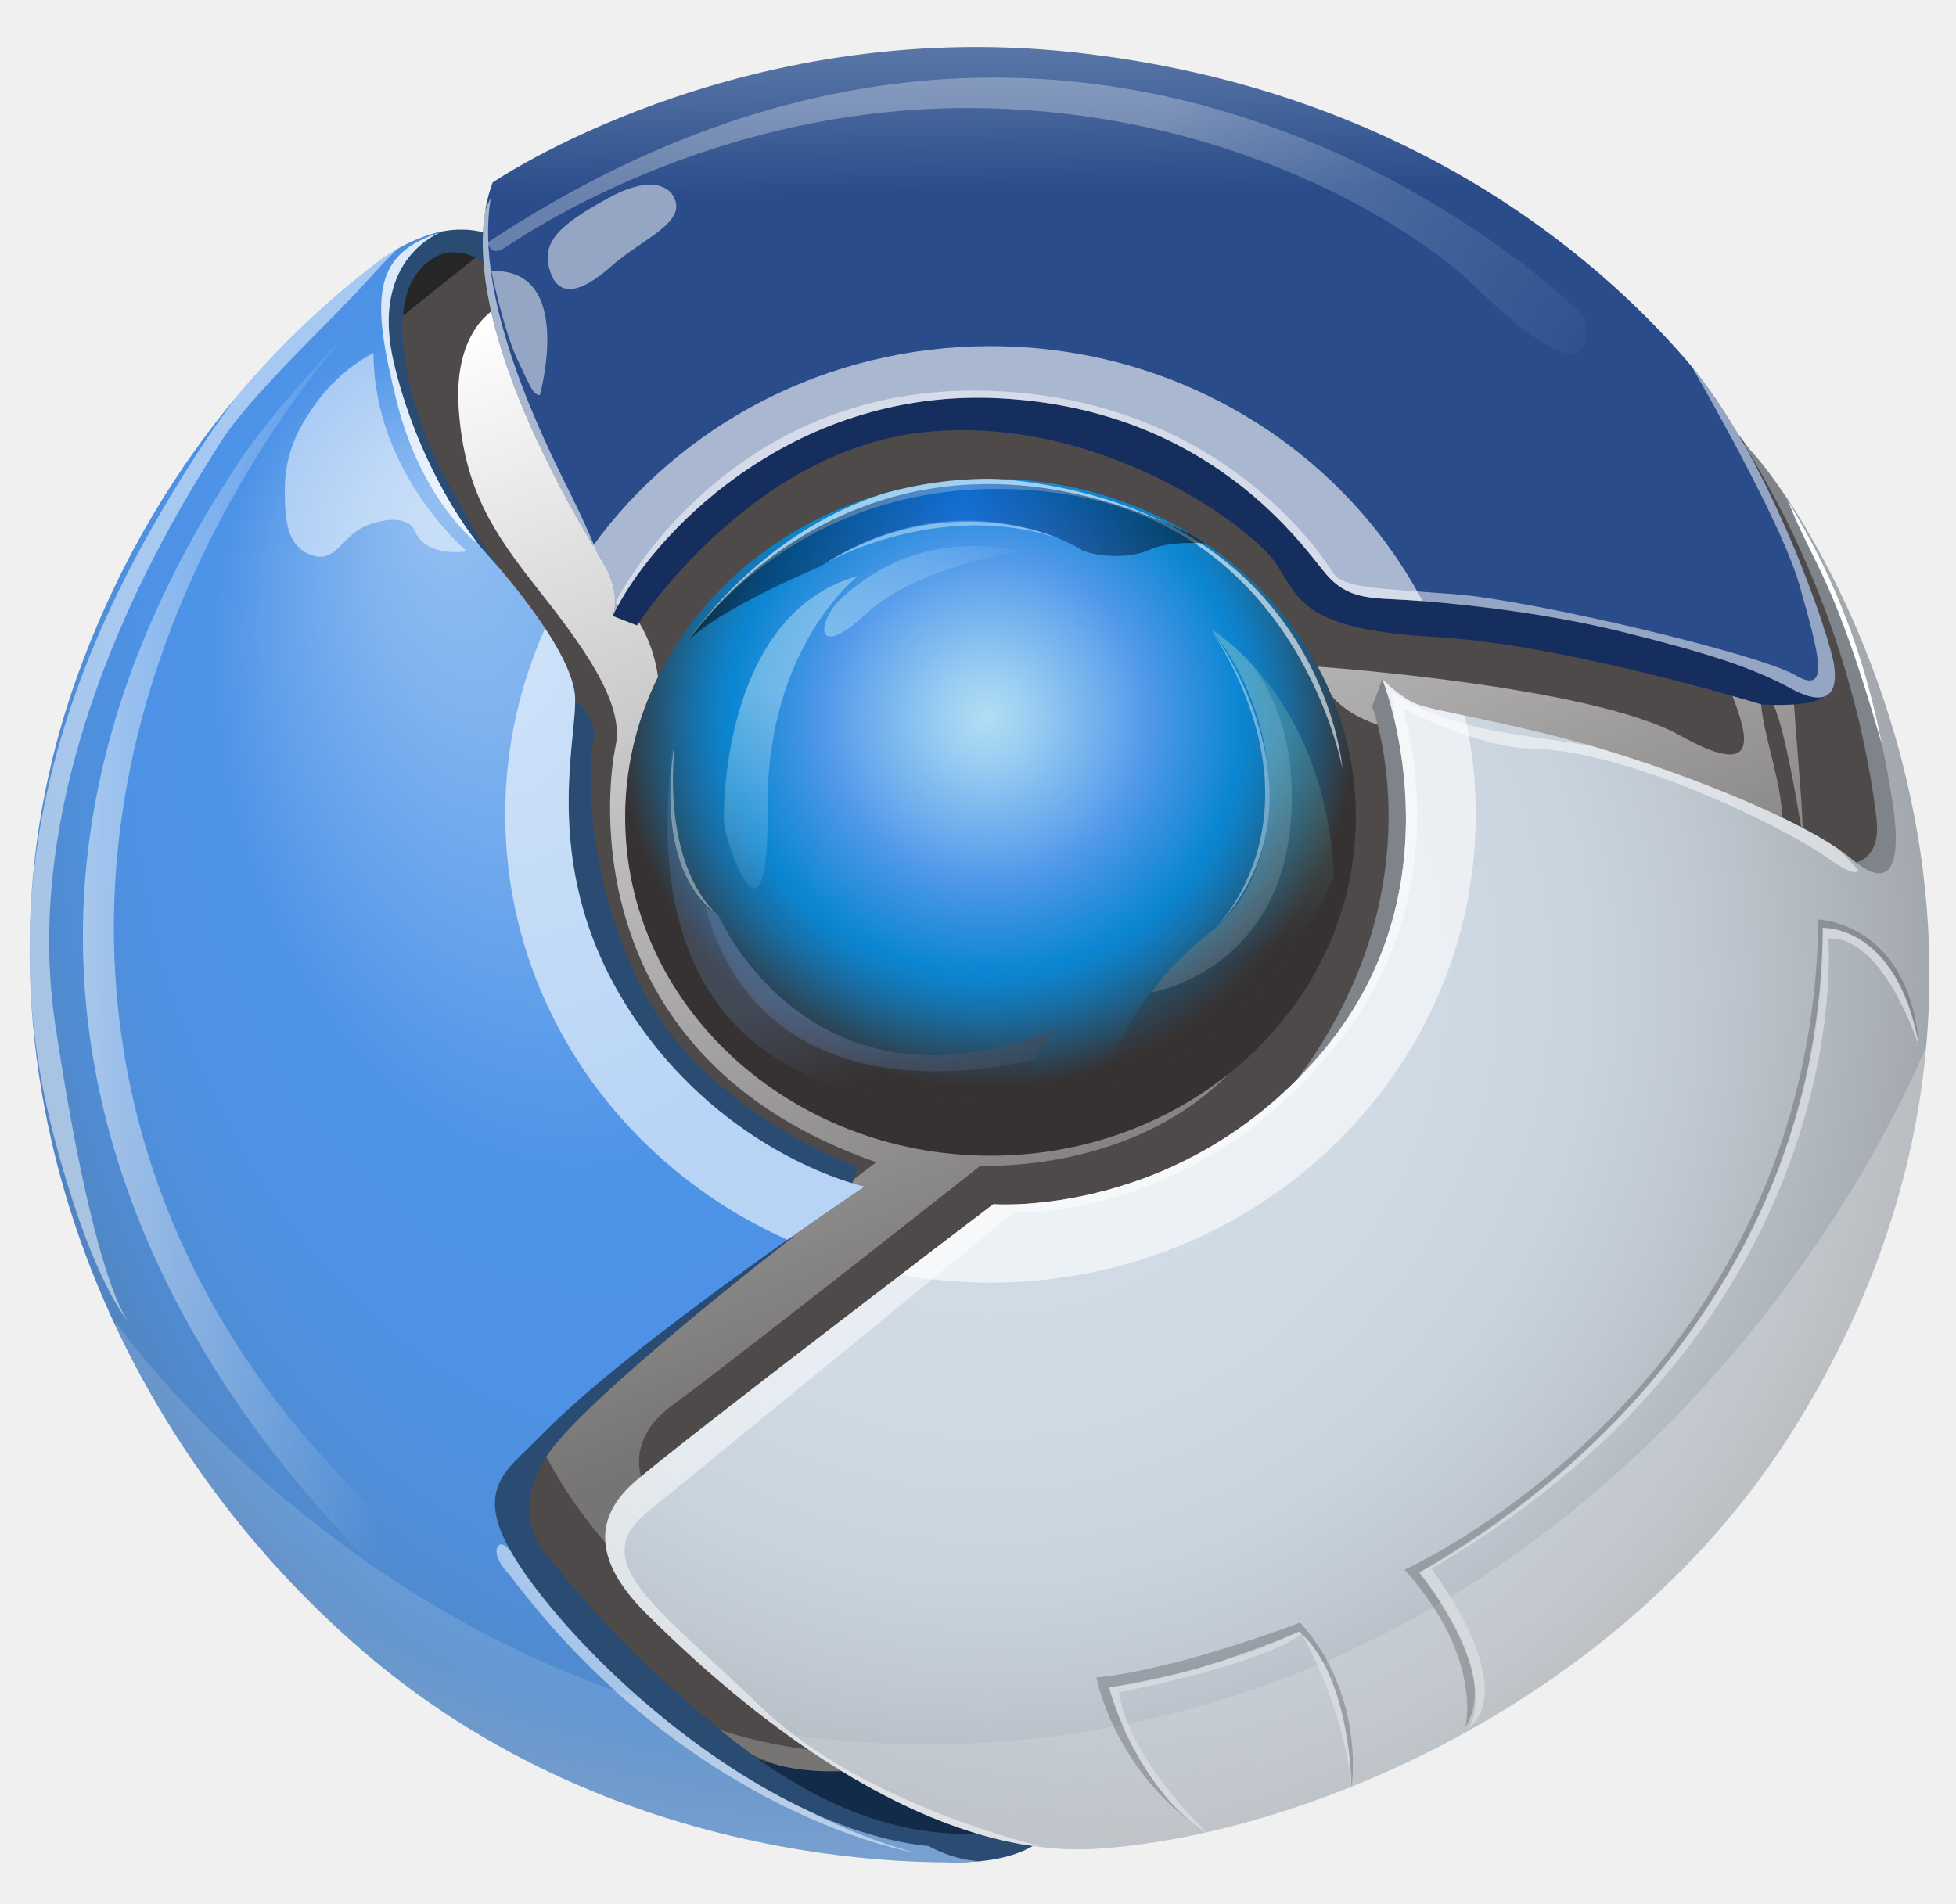
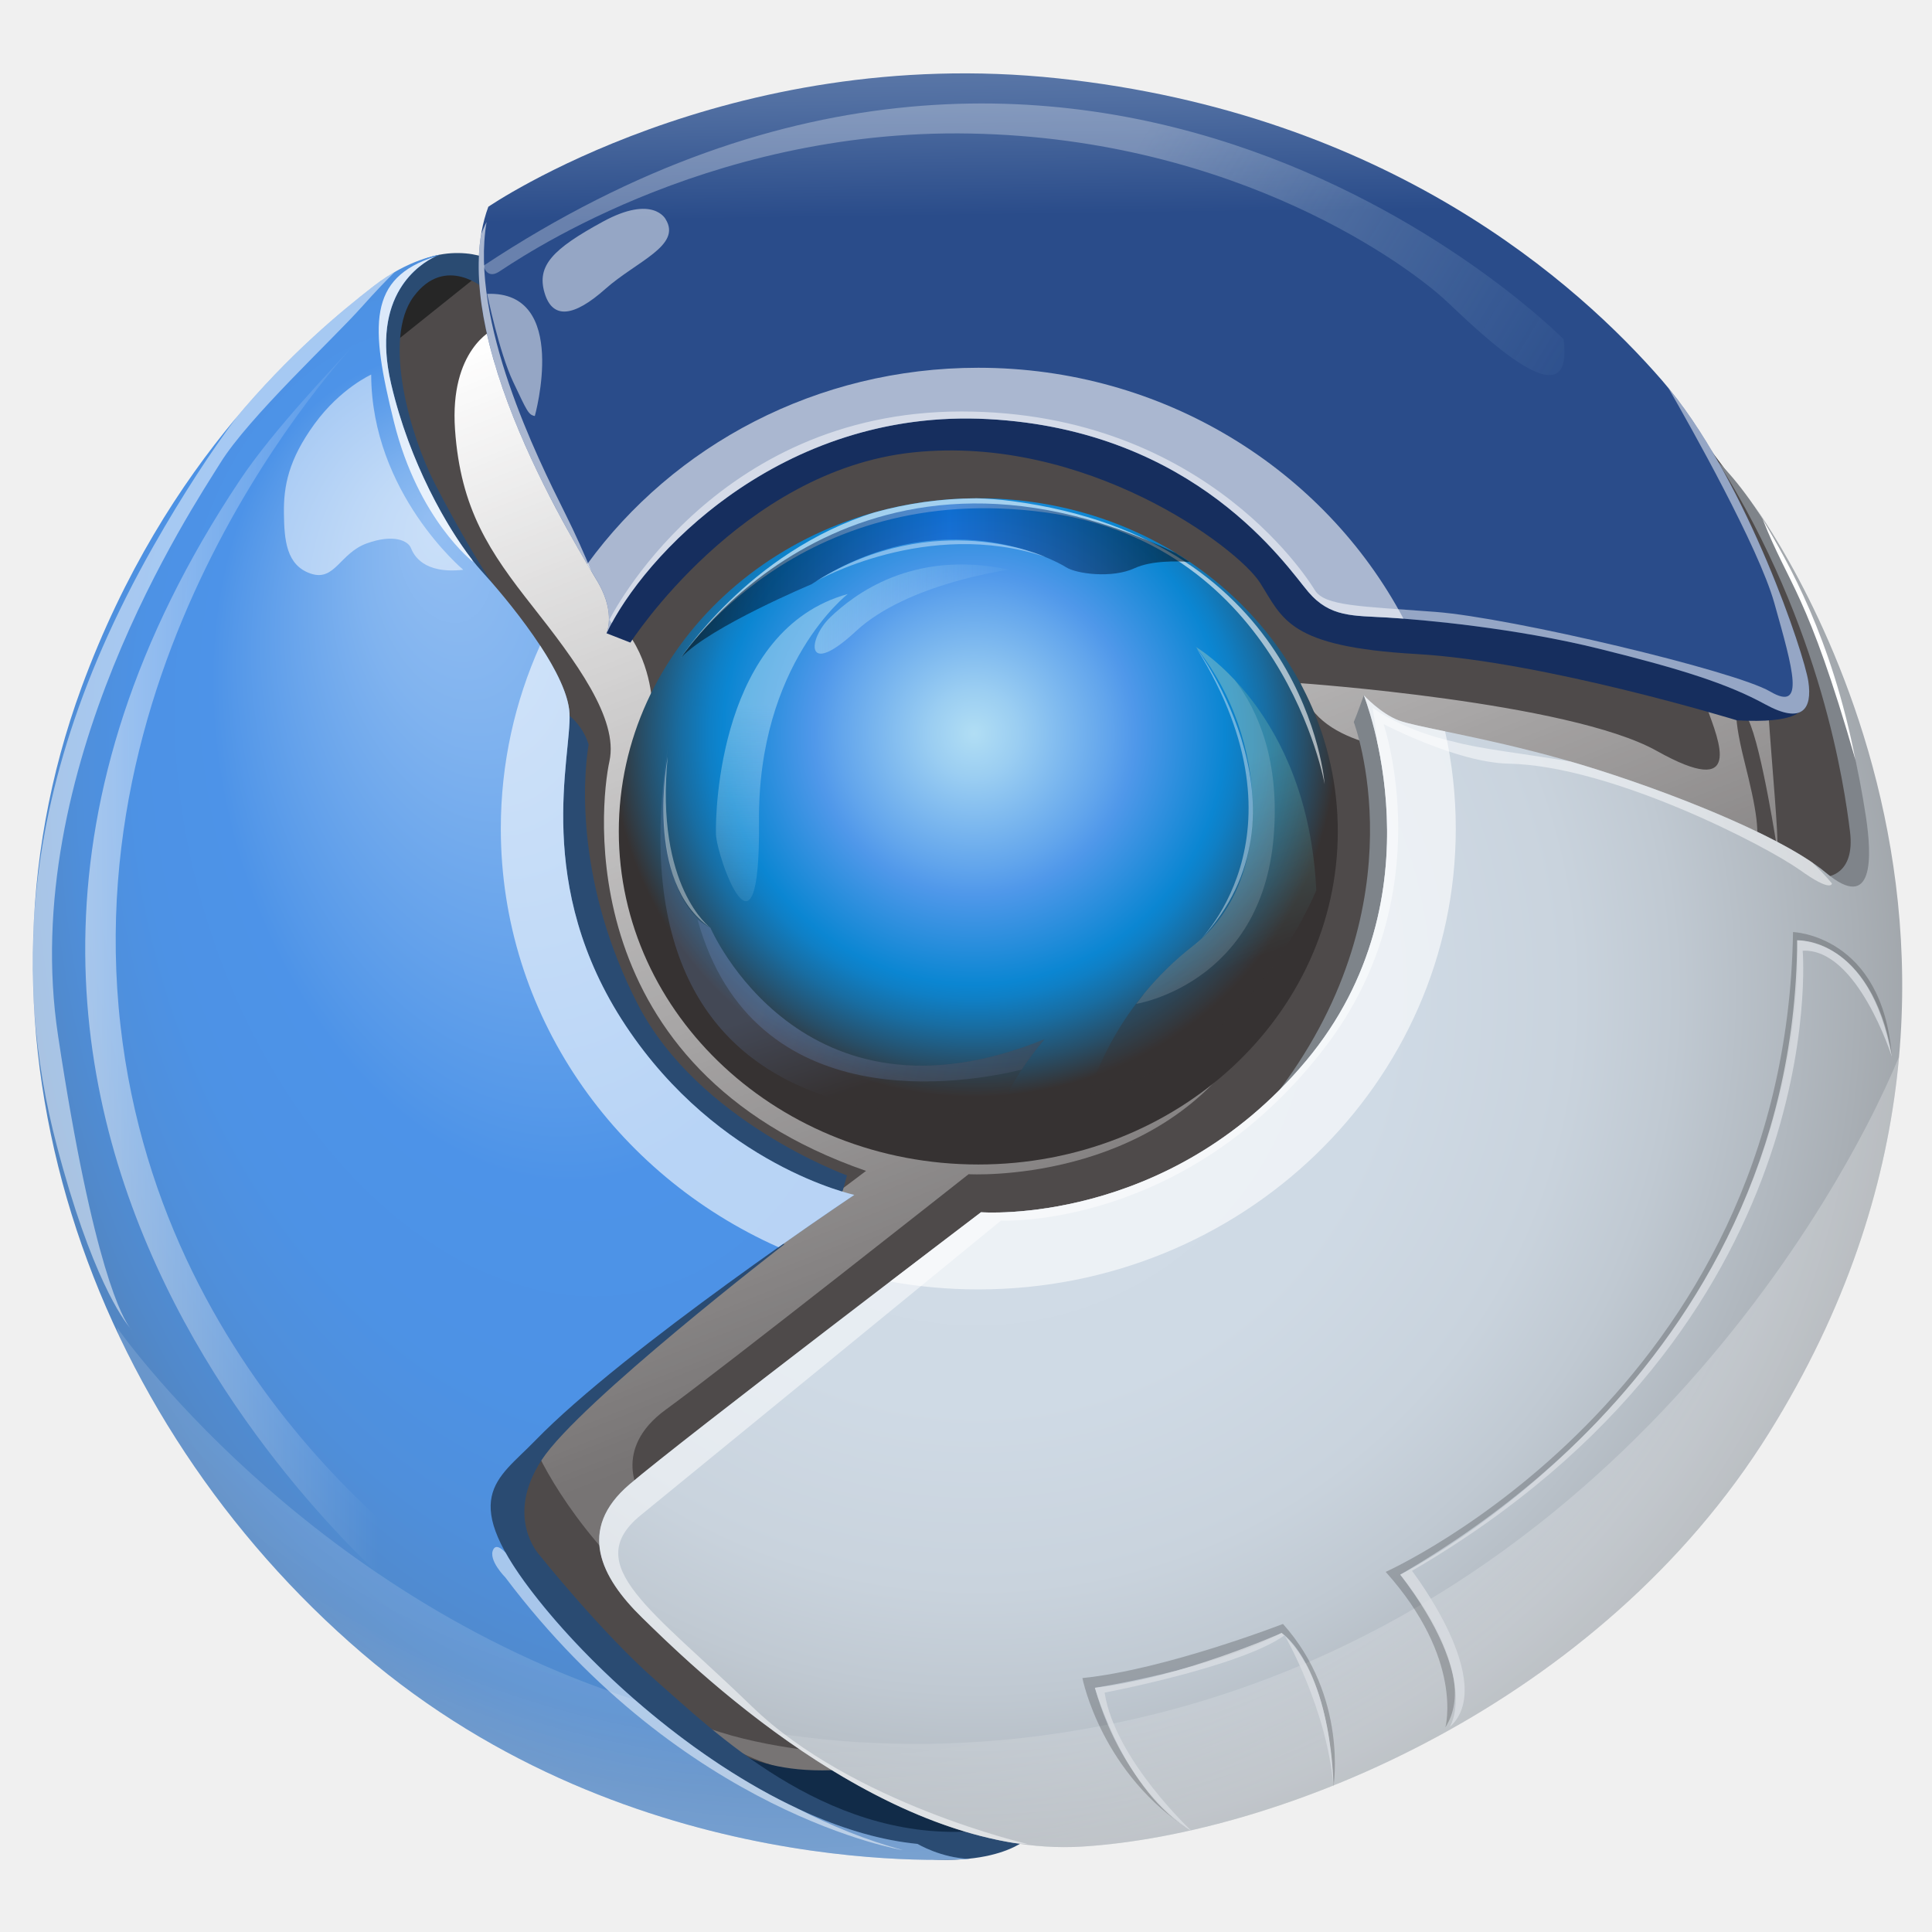
- <svg xmlns="http://www.w3.org/2000/svg" xmlns:xlink="http://www.w3.org/1999/xlink" viewBox="-4 -1 263 256">
+ <svg xmlns="http://www.w3.org/2000/svg" xmlns:xlink="http://www.w3.org/1999/xlink" viewBox="-4.5 -4.7 264 264">
  <defs>
-     <linearGradient x1="246.287" y1="309.293" x2="344.287" y2="61.96" xlink:href="#a" gradientUnits="userSpaceOnUse" gradientTransform="matrix(1 0 0 -1 -95.525 413.639)" />
-     <linearGradient x1="425.283" y1="380.217" x2="523.283" y2="132.883" xlink:href="#b" gradientUnits="userSpaceOnUse" gradientTransform="matrix(1 0 0 -1 -95.525 413.639)" />
-     <radialGradient cx="354.779" cy="148.45" r="224.877" xlink:href="#c" gradientUnits="userSpaceOnUse" gradientTransform="matrix(1 0 0 -1 -95.525 413.639)" />
-     <linearGradient x1="393.387" y1="379.518" x2="393.998" y2="335.523" xlink:href="#d" gradientUnits="userSpaceOnUse" gradientTransform="matrix(1 0 0 -1 -95.525 413.639)" />
-     <radialGradient cx="363.576" cy="283.968" r="226.974" fx="223.237" fy="279.066" xlink:href="#e" gradientUnits="userSpaceOnUse" gradientTransform="matrix(.269 .963 .647 -.181 -112.056 -13.519)" />
-     <radialGradient cx="354.112" cy="210.617" r="87.218" xlink:href="#f" gradientUnits="userSpaceOnUse" gradientTransform="matrix(1 0 0 -1 -95.525 413.639)" />
-     <linearGradient x1="283.84" y1="247.407" x2="405.834" y2="247.407" xlink:href="#g" gradientUnits="userSpaceOnUse" gradientTransform="matrix(1 0 0 -1 -95.525 413.639)" />
-     <linearGradient x1="315.816" y1="240.502" x2="362.487" y2="240.502" xlink:href="#h" gradientUnits="userSpaceOnUse" gradientTransform="matrix(1 0 0 -1 -95.525 413.639)" />
-     <linearGradient x1="212.457" y1="195.828" x2="210.957" y2="252.828" xlink:href="#i" gradientUnits="userSpaceOnUse" />
-     <linearGradient x1="325.928" y1="150.774" x2="333.595" y2="127.44" xlink:href="#j" gradientUnits="userSpaceOnUse" gradientTransform="matrix(1 0 0 -1 -95.525 413.639)" />
-     <linearGradient x1="299.559" y1="149.418" x2="415.892" y2="114.418" xlink:href="#k" gradientUnits="userSpaceOnUse" gradientTransform="matrix(1 0 0 -1 -95.525 413.639)" />
-     <linearGradient x1="394.055" y1="195.11" x2="410.055" y2="152.11" xlink:href="#l" gradientUnits="userSpaceOnUse" gradientTransform="matrix(1 0 0 -1 -95.525 413.639)" />
-     <linearGradient x1="140.64" y1="153.574" x2="231.779" y2="153.574" xlink:href="#m" gradientUnits="userSpaceOnUse" gradientTransform="matrix(1 0 0 -1 -95.525 413.639)" />
-     <linearGradient x1="273.692" y1="99.52" x2="378.692" y2="163.52" xlink:href="#n" gradientUnits="userSpaceOnUse" />
-     <radialGradient cx="314.445" cy="191.782" r="257.587" xlink:href="#o" gradientUnits="userSpaceOnUse" gradientTransform="matrix(1 0 0 -1 -95.525 413.639)" />
-     <radialGradient cx="314.445" cy="191.781" r="257.587" xlink:href="#p" gradientUnits="userSpaceOnUse" gradientTransform="matrix(1 0 0 -1 -95.525 413.639)" />
-     <linearGradient xlink:href="#a" id="q" gradientUnits="userSpaceOnUse" gradientTransform="matrix(1 0 0 -1 -95.525 413.639)" x1="246.287" y1="309.293" x2="344.287" y2="61.96" />
-     <linearGradient xlink:href="#b" id="r" gradientUnits="userSpaceOnUse" gradientTransform="matrix(1 0 0 -1 -95.525 413.639)" x1="425.283" y1="380.217" x2="523.283" y2="132.883" />
-     <radialGradient xlink:href="#c" id="s" gradientUnits="userSpaceOnUse" gradientTransform="matrix(1 0 0 -1 -95.525 413.639)" cx="354.779" cy="148.45" r="224.877" />
-     <linearGradient xlink:href="#d" id="t" gradientUnits="userSpaceOnUse" gradientTransform="matrix(1 0 0 -1 -95.525 413.639)" x1="393.387" y1="379.518" x2="393.998" y2="335.523" />
-     <radialGradient xlink:href="#e" id="u" gradientUnits="userSpaceOnUse" gradientTransform="matrix(.269 .963 .647 -.181 -112.056 -13.519)" cx="363.576" cy="283.968" fx="223.237" fy="279.066" r="226.974" />
-     <radialGradient xlink:href="#f" id="v" gradientUnits="userSpaceOnUse" gradientTransform="matrix(1 0 0 -1 -95.525 413.639)" cx="354.112" cy="210.617" r="87.218" />
-     <linearGradient xlink:href="#g" id="w" gradientUnits="userSpaceOnUse" gradientTransform="matrix(1 0 0 -1 -95.525 413.639)" x1="283.84" y1="247.407" x2="405.834" y2="247.407" />
-     <linearGradient xlink:href="#h" id="x" gradientUnits="userSpaceOnUse" gradientTransform="matrix(1 0 0 -1 -95.525 413.639)" x1="315.816" y1="240.502" x2="362.487" y2="240.502" />
-     <linearGradient xlink:href="#i" id="y" gradientUnits="userSpaceOnUse" x1="212.457" y1="195.828" x2="210.957" y2="252.828" />
-     <linearGradient xlink:href="#j" id="z" gradientUnits="userSpaceOnUse" gradientTransform="matrix(1 0 0 -1 -95.525 413.639)" x1="325.928" y1="150.774" x2="333.595" y2="127.44" />
-     <linearGradient xlink:href="#k" id="A" gradientUnits="userSpaceOnUse" gradientTransform="matrix(1 0 0 -1 -95.525 413.639)" x1="299.559" y1="149.418" x2="415.892" y2="114.418" />
-     <linearGradient xlink:href="#l" id="B" gradientUnits="userSpaceOnUse" gradientTransform="matrix(1 0 0 -1 -95.525 413.639)" x1="394.055" y1="195.11" x2="410.055" y2="152.11" />
-     <linearGradient xlink:href="#m" id="C" gradientUnits="userSpaceOnUse" gradientTransform="matrix(1 0 0 -1 -95.525 413.639)" x1="140.64" y1="153.574" x2="231.779" y2="153.574" />
-     <linearGradient xlink:href="#n" id="D" gradientUnits="userSpaceOnUse" x1="273.692" y1="99.52" x2="378.692" y2="163.52" />
-     <radialGradient xlink:href="#o" id="E" gradientUnits="userSpaceOnUse" gradientTransform="matrix(1 0 0 -1 -95.525 413.639)" cx="314.445" cy="191.782" r="257.587" />
-     <radialGradient xlink:href="#p" id="F" gradientUnits="userSpaceOnUse" gradientTransform="matrix(1 0 0 -1 -95.525 413.639)" cx="314.445" cy="191.781" r="257.587" />
+     <linearGradient id="q" x1="246.287" x2="344.287" y1="309.293" y2="61.96" xlink:href="#a" gradientUnits="userSpaceOnUse" gradientTransform="matrix(1 0 0 -1 -95.525 413.639)" />
+     <linearGradient id="r" x1="425.283" x2="523.283" y1="380.217" y2="132.883" xlink:href="#b" gradientUnits="userSpaceOnUse" gradientTransform="matrix(1 0 0 -1 -95.525 413.639)" />
+     <radialGradient id="s" cx="354.779" cy="148.45" r="224.877" xlink:href="#c" gradientUnits="userSpaceOnUse" gradientTransform="matrix(1 0 0 -1 -95.525 413.639)" />
+     <linearGradient id="t" x1="393.387" x2="393.998" y1="379.518" y2="335.523" xlink:href="#d" gradientUnits="userSpaceOnUse" gradientTransform="matrix(1 0 0 -1 -95.525 413.639)" />
+     <radialGradient id="u" cx="363.576" cy="283.968" r="226.974" xlink:href="#e" gradientUnits="userSpaceOnUse" gradientTransform="matrix(.269 .963 .647 -.181 -112.056 -13.519)" fx="223.237" fy="279.066" />
+     <radialGradient id="v" cx="354.112" cy="210.617" r="87.218" xlink:href="#f" gradientUnits="userSpaceOnUse" gradientTransform="matrix(1 0 0 -1 -95.525 413.639)" />
+     <linearGradient id="w" x1="283.84" x2="405.834" y1="247.407" y2="247.407" xlink:href="#g" gradientUnits="userSpaceOnUse" gradientTransform="matrix(1 0 0 -1 -95.525 413.639)" />
+     <linearGradient id="x" x1="315.816" x2="362.487" y1="240.502" y2="240.502" xlink:href="#h" gradientUnits="userSpaceOnUse" gradientTransform="matrix(1 0 0 -1 -95.525 413.639)" />
+     <linearGradient id="y" x1="212.457" x2="210.957" y1="195.828" y2="252.828" xlink:href="#i" gradientUnits="userSpaceOnUse" />
+     <linearGradient id="z" x1="325.928" x2="333.595" y1="150.774" y2="127.44" xlink:href="#j" gradientUnits="userSpaceOnUse" gradientTransform="matrix(1 0 0 -1 -95.525 413.639)" />
+     <linearGradient id="A" x1="299.559" x2="415.892" y1="149.418" y2="114.418" xlink:href="#k" gradientUnits="userSpaceOnUse" gradientTransform="matrix(1 0 0 -1 -95.525 413.639)" />
+     <linearGradient id="B" x1="394.055" x2="410.055" y1="195.11" y2="152.11" xlink:href="#l" gradientUnits="userSpaceOnUse" gradientTransform="matrix(1 0 0 -1 -95.525 413.639)" />
+     <linearGradient id="C" x1="140.64" x2="231.779" y1="153.574" y2="153.574" xlink:href="#m" gradientUnits="userSpaceOnUse" gradientTransform="matrix(1 0 0 -1 -95.525 413.639)" />
+     <linearGradient id="D" x1="273.692" x2="378.692" y1="99.52" y2="163.52" xlink:href="#n" gradientUnits="userSpaceOnUse" />
+     <radialGradient id="E" cx="314.445" cy="191.782" r="257.587" xlink:href="#o" gradientUnits="userSpaceOnUse" gradientTransform="matrix(1 0 0 -1 -95.525 413.639)" />
+     <radialGradient id="F" cx="314.445" cy="191.781" r="257.587" xlink:href="#p" gradientUnits="userSpaceOnUse" gradientTransform="matrix(1 0 0 -1 -95.525 413.639)" />
  </defs>
  <g transform="matrix(.569 0 0 .569 -18.524 -19.989)">
-     <ellipse ry="209" rx="214.667" cy="260.19" cx="263.586" fill="#4e4a4a" />
-     <linearGradient gradientTransform="matrix(1 0 0 -1 -95.525 413.639)" gradientUnits="userSpaceOnUse" id="a" y2="61.96" x2="344.287" y1="309.293" x1="246.287">
+     <ellipse cx="263.586" cy="260.19" fill="#4e4a4a" ry="209" rx="214.667" />
+     <linearGradient id="a" x1="246.287" x2="344.287" y1="309.293" y2="61.96" gradientTransform="matrix(1 0 0 -1 -95.525 413.639)" gradientUnits="userSpaceOnUse">
      <stop offset="0" stop-color="#fff" />
      <stop offset=".147" stop-color="#fff" stop-opacity=".887" />
      <stop offset="1" stop-color="#fff" stop-opacity=".23" />
    </linearGradient>
-     <path d="M143.086 106.023s-10.5 4.833-9.166 24c1.333 19.167 8.333 29.417 18.583 42.417 10.25 13 20.75 27 18.5 37.25s-9.375 73.708 61.625 98.375l-81.625 61.375s4.25 13.75 19.5 30.75l54.917 47.667s-19.334-1.166-33.334-7c0 0 13.334 13 37.167 12.833l13.167.167-63.917-67.917s-7.25-10.916 6.083-20.583c13.334-9.667 72.667-56.5 72.667-56.5s44.75 2.583 66.75-31.917c0 0-55.75 47.25-97.75 11.583-42-35.666-45-92.666-45-92.666s-.25-10.667-7-18.417c-6.75-7.75-2.25-40.75-2.25-40.75s-8.084-37.584-28.917-30.667z" fill="url(#q)" />
-     <linearGradient gradientTransform="matrix(1 0 0 -1 -95.525 413.639)" gradientUnits="userSpaceOnUse" id="b" y2="132.883" x2="523.283" y1="380.217" x1="425.283">
+     <path fill="url(#q)" d="M143.086 106.023s-10.5 4.833-9.166 24c1.333 19.167 8.333 29.417 18.583 42.417 10.25 13 20.75 27 18.5 37.25s-9.375 73.708 61.625 98.375l-81.625 61.375s4.25 13.75 19.5 30.75l54.917 47.667s-19.334-1.166-33.334-7c0 0 13.334 13 37.167 12.833l13.167.167-63.917-67.917s-7.25-10.916 6.083-20.583c13.334-9.667 72.667-56.5 72.667-56.5s44.75 2.583 66.75-31.917c0 0-55.75 47.25-97.75 11.583-42-35.666-45-92.666-45-92.666s-.25-10.667-7-18.417c-6.75-7.75-2.25-40.75-2.25-40.75s-8.084-37.584-28.917-30.667z" />
+     <linearGradient id="b" x1="425.283" x2="523.283" y1="380.217" y2="132.883" gradientTransform="matrix(1 0 0 -1 -95.525 413.639)" gradientUnits="userSpaceOnUse">
      <stop offset="0" stop-color="#fff" />
      <stop offset=".147" stop-color="#fff" stop-opacity=".887" />
      <stop offset="1" stop-color="#fff" stop-opacity=".23" />
    </linearGradient>
-     <path d="M337.003 190.94s64.5 4.5 85.5 16.25 15-2.25 12-10.5 13.75-14.75 14.75.25 2.5 30 2.25 34.25c0 0-3.75-24.75-7-31.5s-4-2.25-1 9.75 4 17.5 2.5 23.5l-81.75-25.75s-24.667-.834-27.25-16.25z" fill="url(#r)" />
+     <path fill="url(#r)" d="M337.003 190.94s64.5 4.5 85.5 16.25 15-2.25 12-10.5 13.75-14.75 14.75.25 2.5 30 2.25 34.25c0 0-3.75-24.75-7-31.5s-4-2.25-1 9.75 4 17.5 2.5 23.5l-81.75-25.75s-24.667-.834-27.25-16.25z" />
  </g>
-   <path d="M93.002 232.328s4.98 6.4 20.057 4.552l25.03 8.393s-31.29 6.97-45.09-12.945z" fill="#112b48" />
-   <path d="M60.71 33.036L47.436 43.658S50.28 28.674 60.71 33.036" fill="#262626" />
-   <path d="M110.665 157.98l.57-2.064s-20.367-7.374-28.617-23.448-7.54-30.3-6.686-35.42c0 0-.9-3.556-4.41-5.026-3.508-1.47-4.552 28.64 6.402 44.002 10.953 15.363 31.295 23.756 31.295 23.756l1.44-1.8zm-7.99 7.35s-28.023 21.62-33.144 29.445c-5.12 7.824-.37 12.945-.37 12.945s8.63 10.81 16.12 17.354c7.5 6.543 22.67 21.62 42.73 20.483l2.21-1.636 6.05 2.28s-4.62 5.27-19.91 2.35c-11.77-2.24-38.55-17.68-51.82-35.32-13.27-17.64 1.33-24.28 15.93-35.84 14.61-11.57 20.3-13.28 20.3-13.28l1.948 1.24z" fill="#2a4b72" />
-   <path d="M241.582 92.283s-.498 1.92-8.748 1.446c0 0-26.316-8.07-43.813-9.06-17.49-1-18.2-4.79-21.33-9.72-3.13-4.93-23.9-20.3-47.41-17.83-23.52 2.47-38.64 25.99-38.64 25.99l-3.27-1.28 4.08-8.68s13.18-21.72 42.01-23.43c28.83-1.71 45.71 10.05 53.68 19.72 7.97 9.67 36.61 8.34 54.82 15.36 0 0 8.68 2.22 8.65 7.46z" fill="#162e5e" />
-   <path d="M62.133 30.69" stroke="#f05a28" stroke-width=".529" fill="none" />
-   <path d="M61.778 34.814s-5.405-4.836-9.744.996c-4.34 5.832-.427 19.132 2.892 25.58 3.32 6.45 6.923 12.472 8.843 15.032 0 0-5.62-5.12-10.6-12.518-4.98-7.397-8.25-14.936-6.12-24.894 2.13-9.957 11.33-9.697 14.36-8.63l.35 4.434z" fill="#2a4b72" />
-   <path d="M244.996 115.114s4.054-.143 3.296-6.212c-.758-6.07-3.794-27.857-18.02-50.475 0 0 12.518 11.214 20.105 42.7 7.587 31.483-5.382 13.987-5.382 13.987z" fill="#7f848a" />
-   <path d="M181.86 90.316s-.97 2.726-1.374 3.65c0 0 9.3 24.34-10.144 50.27l1.323.893s26.08-22.57 10.195-54.82z" fill="#7e848a" />
+   <path fill="#112b48" d="M93.002 232.328s4.98 6.4 20.057 4.552l25.03 8.393s-31.29 6.97-45.09-12.945z" />
+   <path fill="#262626" d="M60.71 33.036L47.436 43.658S50.28 28.674 60.71 33.036" />
+   <path fill="#2a4b72" d="M110.665 157.98l.57-2.064s-20.367-7.374-28.617-23.448-7.54-30.3-6.686-35.42c0 0-.9-3.556-4.41-5.026-3.508-1.47-4.552 28.64 6.402 44.002 10.953 15.363 31.295 23.756 31.295 23.756l1.44-1.8zm-7.99 7.35s-28.023 21.62-33.144 29.445c-5.12 7.824-.37 12.945-.37 12.945s8.63 10.81 16.12 17.354c7.5 6.543 22.67 21.62 42.73 20.483l2.21-1.636 6.05 2.28s-4.62 5.27-19.91 2.35c-11.77-2.24-38.55-17.68-51.82-35.32-13.27-17.64 1.33-24.28 15.93-35.84 14.61-11.57 20.3-13.28 20.3-13.28l1.948 1.24z" />
+   <path fill="#162e5e" d="M241.582 92.283s-.498 1.92-8.748 1.446c0 0-26.316-8.07-43.813-9.06-17.49-1-18.2-4.79-21.33-9.72-3.13-4.93-23.9-20.3-47.41-17.83-23.52 2.47-38.64 25.99-38.64 25.99l-3.27-1.28 4.08-8.68s13.18-21.72 42.01-23.43c28.83-1.71 45.71 10.05 53.68 19.72 7.97 9.67 36.61 8.34 54.82 15.36 0 0 8.68 2.22 8.65 7.46z" />
+   <path fill="#2a4b72" d="M61.778 34.814s-5.405-4.836-9.744.996c-4.34 5.832-.427 19.132 2.892 25.58 3.32 6.45 6.923 12.472 8.843 15.032 0 0-5.62-5.12-10.6-12.518-4.98-7.397-8.25-14.936-6.12-24.894 2.13-9.957 11.33-9.697 14.36-8.63l.35 4.434z" />
+   <path fill="#7f848a" d="M244.996 115.114s4.054-.143 3.296-6.212c-.758-6.07-3.794-27.857-18.02-50.475 0 0 12.518 11.214 20.105 42.7 7.587 31.483-5.382 13.987-5.382 13.987z" />
+   <path fill="#7e848a" d="M181.86 90.316s-.97 2.726-1.374 3.65c0 0 9.3 24.34-10.144 50.27l1.323.893s26.08-22.57 10.195-54.82z" />
  <g transform="matrix(.569 0 0 .569 -18.524 -19.989)">
-     <radialGradient gradientTransform="matrix(1 0 0 -1 -95.525 413.639)" gradientUnits="userSpaceOnUse" id="c" r="224.877" cy="148.45" cx="354.779">
+     <radialGradient id="c" cx="354.779" cy="148.45" r="224.877" gradientTransform="matrix(1 0 0 -1 -95.525 413.639)" gradientUnits="userSpaceOnUse">
      <stop offset=".091" stop-color="#d1dce7" />
      <stop offset=".444" stop-color="#cfdae5" />
      <stop offset=".636" stop-color="#c9d3dd" />
      <stop offset=".747" stop-color="#c0c9d2" />
      <stop offset=".941" stop-color="#a9afb5" />
      <stop offset="1" stop-color="#a1a6ab" />
    </radialGradient>
-     <path d="M445.586 147.857s78 104 3.99 222.97c-40.724 65.46-117.333 96.5-165 99.5s-95.875-45.376-105.75-55-15.75-21.125-3-32 84.417-65.334 84.417-65.334 44.76 3.447 78.01-36.303c33.25-39.75 13.917-87.833 13.917-87.833s4 4.333 8.333 6c4.333 1.667 19.75 3.833 39.375 9.333s51.625 17.5 63.25 27.25 11.063-3.98 9.625-13.416c-7.333-48.167-27.167-75.167-27.167-75.167z" fill="url(#s)" />
-     <linearGradient gradientTransform="matrix(1 0 0 -1 -95.525 413.639)" gradientUnits="userSpaceOnUse" id="d" y2="335.523" x2="393.998" y1="379.518" x1="393.387">
+     <path fill="url(#s)" d="M445.586 147.857s78 104 3.99 222.97c-40.724 65.46-117.333 96.5-165 99.5s-95.875-45.376-105.75-55-15.75-21.125-3-32 84.417-65.334 84.417-65.334 44.76 3.447 78.01-36.303c33.25-39.75 13.917-87.833 13.917-87.833s4 4.333 8.333 6c4.333 1.667 19.75 3.833 39.375 9.333s51.625 17.5 63.25 27.25 11.063-3.98 9.625-13.416c-7.333-48.167-27.167-75.167-27.167-75.167z" />
+     <linearGradient id="d" x1="393.387" x2="393.998" y1="379.518" y2="335.523" gradientTransform="matrix(1 0 0 -1 -95.525 413.639)" gradientUnits="userSpaceOnUse">
      <stop offset="0" stop-color="#647fad" />
      <stop offset=".376" stop-color="#516fa2" />
      <stop offset="1" stop-color="#2a4c8a" />
    </linearGradient>
-     <path d="M170.253 179.065s2.313-4.75-1.875-12.125c-4.188-7.375-37.792-59.75-26.458-90.417 0 0 57.333-39.333 136.833-30.833s125 49.5 145 72.5 34.167 65.667 35.167 72.334c1 6.667-1.5 10.332-10.334 5.5-8.833-4.834-19.666-8.334-39.833-13.334-20.167-5-42.5-7-50.833-7.5-8.334-.5-13.833 0-19.083-6.166-5.25-6.167-26.917-38.835-76.917-41.5-50-2.667-83 33.083-91.667 51.54z" fill="url(#t)" />
-     <radialGradient gradientTransform="matrix(.269 .963 .647 -.181 -112.056 -13.519)" gradientUnits="userSpaceOnUse" id="e" fy="279.066" fx="223.237" r="226.974" cy="283.968" cx="363.576">
+     <path fill="url(#t)" d="M170.253 179.065s2.313-4.75-1.875-12.125c-4.188-7.375-37.792-59.75-26.458-90.417 0 0 57.333-39.333 136.833-30.833s125 49.5 145 72.5 34.167 65.667 35.167 72.334c1 6.667-1.5 10.332-10.334 5.5-8.833-4.834-19.666-8.334-39.833-13.334-20.167-5-42.5-7-50.833-7.5-8.334-.5-13.833 0-19.083-6.166-5.25-6.167-26.917-38.835-76.917-41.5-50-2.667-83 33.083-91.667 51.54z" />
+     <radialGradient id="e" cx="363.576" cy="283.968" r="226.974" gradientTransform="matrix(.269 .963 .647 -.181 -112.056 -13.519)" gradientUnits="userSpaceOnUse" fy="279.066" fx="223.237">
      <stop offset="0" stop-color="#93bef2" />
      <stop offset=".143" stop-color="#80b3ef" />
      <stop offset=".432" stop-color="#5095e8" />
      <stop offset=".449" stop-color="#4d93e8" />
      <stop offset=".601" stop-color="#4d92e5" />
      <stop offset=".716" stop-color="#4f8fdb" />
      <stop offset=".819" stop-color="#5189cb" />
      <stop offset=".857" stop-color="#5286c3" />
    </radialGradient>
-     <path d="M229.815 313.815s-55.188 36.875-76.688 59.063c-9.185 9.478-18.875 13.563.875 38.313s57.5 55.25 91 58.5c0 0 5.667 3.42 12.584 3.59 0 0-80.667 6.59-146-49.41s-98.246-147.84-67.333-232c20.31-55.29 54.5-84.16 70.124-96.29 8.442-6.55 15.876-7.54 15.876-7.54s-17.584 5.84-11.667 31.09c5.104 21.78 16.166 38.83 21.666 44.83s20.667 23.92 21.167 34.25c.5 10.34-8.84 41.34 13.5 75s54.89 40.63 54.89 40.63z" fill="url(#u)" />
-     <radialGradient gradientTransform="matrix(1 0 0 -1 -95.525 413.639)" gradientUnits="userSpaceOnUse" id="f" r="87.218" cy="210.617" cx="354.112">
+     <path fill="url(#u)" d="M229.815 313.815s-55.188 36.875-76.688 59.063c-9.185 9.478-18.875 13.563.875 38.313s57.5 55.25 91 58.5c0 0 5.667 3.42 12.584 3.59 0 0-80.667 6.59-146-49.41s-98.246-147.84-67.333-232c20.31-55.29 54.5-84.16 70.124-96.29 8.442-6.55 15.876-7.54 15.876-7.54s-17.584 5.84-11.667 31.09c5.104 21.78 16.166 38.83 21.666 44.83s20.667 23.92 21.167 34.25c.5 10.34-8.84 41.34 13.5 75s54.89 40.63 54.89 40.63z" />
+     <radialGradient id="f" cx="354.112" cy="210.617" r="87.218" gradientTransform="matrix(1 0 0 -1 -95.525 413.639)" gradientUnits="userSpaceOnUse">
      <stop offset="0" stop-color="#b1def4" />
      <stop offset=".12" stop-color="#9bcef2" />
      <stop offset=".37" stop-color="#62a5ec" />
      <stop offset=".442" stop-color="#5098ea" />
      <stop offset=".691" stop-color="#0b86d2" />
      <stop offset=".732" stop-color="#0f7fc5" />
      <stop offset=".808" stop-color="#186da2" />
      <stop offset=".91" stop-color="#274f69" />
      <stop offset="1" stop-color="#363232" />
    </radialGradient>
-     <ellipse ry="80" rx="86.334" cy="226.524" cx="259.586" fill="url(#v)" />
+     <ellipse cx="259.586" cy="226.524" fill="url(#v)" ry="80" rx="86.334" />
  </g>
-   <path d="M223.48 48.32c2.942 5.114 12.322 21.733 14.474 29.383 2.56 9.104 4.268 14.936-.57 12.09-4.835-2.844-35.42-10.1-45.732-10.88-10.313-.783-15.15-.783-16.5-2.988 0 0-14.297-24.396-48.295-24.396s-48.08 28.45-48.08 28.45l.308.48c5.865-10.81 24.217-29.34 51.425-27.89 28.45 1.51 40.777 20.1 43.764 23.61 2.987 3.51 6.116 3.22 10.858 3.51 4.742.28 17.45 1.42 28.924 4.27 11.475 2.84 17.64 4.84 22.665 7.59s6.45.66 5.88-3.13c-.55-3.7-8.21-26.81-19.12-40.1zm17.888 65.8c4.457 3.224 4.457 1.895 4.457 1.895-.85-1.016-1.752-1.965-2.69-2.86-7.43-5.065-22.725-10.81-32.998-13.79-6.637-1.124-12.46-1.725-16.066-2.74 0 0-6.09-1.186-11.02-4.6 0 0 .36 1.77.65 4.665 2.06 9.425 3.56 27.69-9.75 43.605-18.92 22.618-44.39 20.656-44.39 20.656s-40.78 30.99-48.03 37.18c-7.25 6.19-3.91 12.73 1.71 18.21 4.97 4.84 26.97 26.9 50.74 30.79.7.07 1.35.12 1.95.15 0 0-23.99-5.54-37.65-18.77-13.65-13.23-23.61-19.34-15.22-26.17 8.39-6.83 49.22-40.25 49.22-40.25s25.26 1.24 44.34-23.76c15.91-20.84 7.94-44.09 7.94-44.09s10.01 5.267 17.1 5.41c14.04.28 35.28 11.283 39.74 14.51z" opacity=".5" fill="#fff" />
-   <path d="M249.043 99.148c-6.643-23.117-9.06-23.685-12.69-32.932 3.558 6.046 9.425 16.252 12.69 32.932z" fill="#fff" />
-   <path d="M60.142 72.084l-.162-.347c-3.34-4.31-8.484-13.098-11.028-23.954-2.862-12.21 3.933-16.44 6.038-17.434-9.245 2.92-8.92 9.46-5.66 22.6 3.32 13.37 10.812 19.13 10.812 19.13z" opacity=".8" fill="#fff" />
-   <path d="M69.104 213.978c-2.01-2.52-3.478-4.66-4.514-6.51-.69-.724-1.332-1.08-1.673-.46-.782 1.422 1.636 3.84 1.636 3.84 24.467 32.434 54.34 37.27 54.34 37.27-5.042-1.366-9.876-3.35-14.428-5.697-13.943-6.53-27.292-18.33-35.36-28.44z" opacity=".5" fill="#fff" />
-   <path d="M133.685 63.762c-1.63-.215-3.216-.332-4.764-.372-4.83.023-9.49.695-13.9 1.922-17.32 5.4-26.71 20.214-26.71 20.214s15.98-24.85 50.07-20.2c32.34 4.41 38.13 37.128 38.13 37.128s-2.44-33.374-42.81-38.692zM72.66 65.327C68.962 57.93 59.668 39.2 61.99 25.64c0 0-.33.58-.74 1.678-2.644 16.023 10.87 38.99 15.064 46.038-.906-2.2-2.126-4.972-3.654-8.03z" opacity=".6" fill="#fff" />
+   <path fill="#fff" d="M223.48 48.32c2.942 5.114 12.322 21.733 14.474 29.383 2.56 9.104 4.268 14.936-.57 12.09-4.835-2.844-35.42-10.1-45.732-10.88-10.313-.783-15.15-.783-16.5-2.988 0 0-14.297-24.396-48.295-24.396s-48.08 28.45-48.08 28.45l.308.48c5.865-10.81 24.217-29.34 51.425-27.89 28.45 1.51 40.777 20.1 43.764 23.61 2.987 3.51 6.116 3.22 10.858 3.51 4.742.28 17.45 1.42 28.924 4.27 11.475 2.84 17.64 4.84 22.665 7.59s6.45.66 5.88-3.13c-.55-3.7-8.21-26.81-19.12-40.1zm17.888 65.8c4.457 3.224 4.457 1.895 4.457 1.895-.85-1.016-1.752-1.965-2.69-2.86-7.43-5.065-22.725-10.81-32.998-13.79-6.637-1.124-12.46-1.725-16.066-2.74 0 0-6.09-1.186-11.02-4.6 0 0 .36 1.77.65 4.665 2.06 9.425 3.56 27.69-9.75 43.605-18.92 22.618-44.39 20.656-44.39 20.656s-40.78 30.99-48.03 37.18c-7.25 6.19-3.91 12.73 1.71 18.21 4.97 4.84 26.97 26.9 50.74 30.79.7.07 1.35.12 1.95.15 0 0-23.99-5.54-37.65-18.77-13.65-13.23-23.61-19.34-15.22-26.17 8.39-6.83 49.22-40.25 49.22-40.25s25.26 1.24 44.34-23.76c15.91-20.84 7.94-44.09 7.94-44.09s10.01 5.267 17.1 5.41c14.04.28 35.28 11.283 39.74 14.51z" opacity=".5" />
+   <path fill="#fff" d="M249.043 99.148c-6.643-23.117-9.06-23.685-12.69-32.932 3.558 6.046 9.425 16.252 12.69 32.932z" />
+   <path fill="#fff" d="M60.142 72.084l-.162-.347c-3.34-4.31-8.484-13.098-11.028-23.954-2.862-12.21 3.933-16.44 6.038-17.434-9.245 2.92-8.92 9.46-5.66 22.6 3.32 13.37 10.812 19.13 10.812 19.13z" opacity=".8" />
+   <path fill="#fff" d="M69.104 213.978c-2.01-2.52-3.478-4.66-4.514-6.51-.69-.724-1.332-1.08-1.673-.46-.782 1.422 1.636 3.84 1.636 3.84 24.467 32.434 54.34 37.27 54.34 37.27-5.042-1.366-9.876-3.35-14.428-5.697-13.943-6.53-27.292-18.33-35.36-28.44z" opacity=".5" />
+   <path fill="#fff" d="M133.685 63.762c-1.63-.215-3.216-.332-4.764-.372-4.83.023-9.49.695-13.9 1.922-17.32 5.4-26.71 20.214-26.71 20.214s15.98-24.85 50.07-20.2c32.34 4.41 38.13 37.128 38.13 37.128s-2.44-33.374-42.81-38.692zM72.66 65.327C68.962 57.93 59.668 39.2 61.99 25.64c0 0-.33.58-.74 1.678-2.644 16.023 10.87 38.99 15.064 46.038-.906-2.2-2.126-4.972-3.654-8.03z" opacity=".6" />
  <g transform="matrix(.569 0 0 .569 -18.524 -19.989)">
-     <linearGradient gradientTransform="matrix(1 0 0 -1 -95.525 413.639)" gradientUnits="userSpaceOnUse" id="g" y2="247.407" x2="405.834" y1="247.407" x1="283.84">
+     <linearGradient id="g" x1="283.84" x2="405.834" y1="247.407" y2="247.407" gradientTransform="matrix(1 0 0 -1 -95.525 413.639)" gradientUnits="userSpaceOnUse">
      <stop offset="0" />
      <stop offset=".075" stop-color="#000916" />
      <stop offset=".233" stop-color="#002150" />
      <stop offset=".458" stop-color="#0046ab" />
      <stop offset=".527" stop-color="#0052c9" />
      <stop offset=".994" />
    </linearGradient>
-     <path d="M307.007 159.683c-77.92-37.325-118.69 25.008-118.69 25.008 7-7.37 31.187-17.5 31.187-17.5 31.25-20.5 58.625-5.75 61.125-4.12s11.12 2.75 16.5.25c4.02-1.87 10.28-1.71 13.18-1.51-1.09-.73-2.19-1.44-3.31-2.12z" opacity=".52" fill="url(#w)" />
-     <path d="M220.628 166.44s26.71-15.25 55.042-5.833c0 0-26.25-12-55.042 5.833z" opacity=".4" fill="#fff" />
-     <linearGradient gradientTransform="matrix(1 0 0 -1 -95.525 413.639)" gradientUnits="userSpaceOnUse" id="h" y2="240.502" x2="362.487" y1="240.502" x1="315.816">
+     <path fill="url(#w)" d="M307.007 159.683c-77.92-37.325-118.69 25.008-118.69 25.008 7-7.37 31.187-17.5 31.187-17.5 31.25-20.5 58.625-5.75 61.125-4.12s11.12 2.75 16.5.25c4.02-1.87 10.28-1.71 13.18-1.51-1.09-.73-2.19-1.44-3.31-2.12z" opacity=".52" />
+     <path fill="#fff" d="M220.628 166.44s26.71-15.25 55.042-5.833c0 0-26.25-12-55.042 5.833z" opacity=".4" />
+     <linearGradient id="h" x1="315.816" x2="362.487" y1="240.502" y2="240.502" gradientTransform="matrix(1 0 0 -1 -95.525 413.639)" gradientUnits="userSpaceOnUse">
      <stop offset=".006" stop-color="#b1def4" />
      <stop offset="1" stop-color="#b1def4" stop-opacity=".07" />
    </linearGradient>
-     <path d="M266.96 163.69s-24.374 3.25-36.75 14.75-11.624 1.875-6.124-3.375 19.625-16.375 42.875-11.375z" opacity=".52" fill="url(#x)" />
-     <linearGradient gradientUnits="userSpaceOnUse" id="i" y2="252.828" x2="210.957" y1="195.828" x1="212.457">
+     <path fill="url(#x)" d="M266.96 163.69s-24.374 3.25-36.75 14.75-11.624 1.875-6.124-3.375 19.625-16.375 42.875-11.375z" opacity=".52" />
+     <linearGradient id="i" x1="212.457" x2="210.957" y1="195.828" y2="252.828" gradientUnits="userSpaceOnUse">
      <stop offset=".006" stop-color="#b1def4" />
      <stop offset="1" stop-color="#b1def4" stop-opacity=".07" />
    </linearGradient>
-     <path d="M228.253 169.523s-21.666 16.667-21.333 54.667c.333 38-10.168 8.5-10.334 3-.166-5.5.834-49.167 31.667-57.667z" opacity=".52" fill="url(#y)" />
-     <linearGradient gradientTransform="matrix(1 0 0 -1 -95.525 413.639)" gradientUnits="userSpaceOnUse" id="j" y2="127.44" x2="333.595" y1="150.774" x1="325.928">
+     <path fill="url(#y)" d="M228.253 169.523s-21.666 16.667-21.333 54.667c.333 38-10.168 8.5-10.334 3-.166-5.5.834-49.167 31.667-57.667z" opacity=".52" />
+     <linearGradient id="j" x1="325.928" x2="333.595" y1="150.774" y2="127.44" gradientTransform="matrix(1 0 0 -1 -95.525 413.639)" gradientUnits="userSpaceOnUse">
      <stop offset=".006" stop-color="#647fad" />
      <stop offset=".225" stop-color="#5c7197" />
      <stop offset=".679" stop-color="#464d5e" />
      <stop offset="1" stop-color="#363232" />
    </linearGradient>
-     <path d="M185.253 204.94s-6.167 35.417 10 44.75c0 0 21.75 50.5 80.25 26.75 0 0-8.417 9.75-10.25 16.75 0 0-97 17.166-80-88.25z" opacity=".29" fill="url(#z)" />
-     <linearGradient gradientTransform="matrix(1 0 0 -1 -95.525 413.639)" gradientUnits="userSpaceOnUse" id="k" y2="114.418" x2="415.892" y1="149.418" x1="299.559">
+     <path fill="url(#z)" d="M185.253 204.94s-6.167 35.417 10 44.75c0 0 21.75 50.5 80.25 26.75 0 0-8.417 9.75-10.25 16.75 0 0-97 17.166-80-88.25z" opacity=".29" />
+     <linearGradient id="k" x1="299.559" x2="415.892" y1="149.418" y2="114.418" gradientTransform="matrix(1 0 0 -1 -95.525 413.639)" gradientUnits="userSpaceOnUse">
      <stop offset=".006" stop-color="#647fad" />
      <stop offset=".225" stop-color="#5c7197" />
      <stop offset=".679" stop-color="#464d5e" />
      <stop offset="1" stop-color="#363232" />
    </linearGradient>
-     <path d="M275.503 276.44c-58.5 23.75-80.25-26.75-80.25-26.75-1.127-.556-2.15-1.215-3.085-1.96 13.465 48.422 64.84 39.193 77.832 36.018 2.716-4.077 5.503-7.308 5.503-7.308z" opacity=".38" fill="url(#A)" />
-     <path d="M195.253 249.69s-13.333-9.75-10.25-41.083c0 0-5.916 30.083 10.25 41.083z" opacity=".4" fill="#fff" />
-     <linearGradient gradientTransform="matrix(1 0 0 -1 -95.525 413.639)" gradientUnits="userSpaceOnUse" id="l" y2="152.11" x2="410.055" y1="195.11" x1="394.055">
+     <path fill="url(#A)" d="M275.503 276.44c-58.5 23.75-80.25-26.75-80.25-26.75-1.127-.556-2.15-1.215-3.085-1.96 13.465 48.422 64.84 39.193 77.832 36.018 2.716-4.077 5.503-7.308 5.503-7.308z" opacity=".38" />
+     <path fill="#fff" d="M195.253 249.69s-13.333-9.75-10.25-41.083c0 0-5.916 30.083 10.25 41.083z" opacity=".4" />
+     <linearGradient id="l" x1="394.055" x2="410.055" y1="195.11" y2="152.11" gradientTransform="matrix(1 0 0 -1 -95.525 413.639)" gradientUnits="userSpaceOnUse">
      <stop offset=".006" stop-color="#64b0ad" />
      <stop offset=".221" stop-color="#5c9a97" />
      <stop offset=".665" stop-color="#476160" />
      <stop offset="1" stop-color="#363232" />
    </linearGradient>
-     <path d="M286.253 289.69s5-20.25 25-35.75 17.75-50.75.5-71.75c0 0 27 15.5 29 58.5 0 0-16.5 41.25-54.5 49z" opacity=".38" fill="url(#B)" />
-     <path d="M321.237 190.247c-4.545-4.865-8.323-7.344-9.25-7.916l.346.6c16.71 21.08 18.69 55.69-1.08 71.01-4.66 3.62-8.497 7.49-11.655 11.3-1.293 1.75-2.094 2.71-2.094 2.71s30-4.75 33-40c1.572-18.49-3.802-30.47-9.267-37.69z" opacity=".14" fill="#fff" />
-     <path d="M312.087 182.69s30.5 40.5-.417 71.167c0 0 28.583-25.834.417-71.167z" opacity=".4" fill="#fff" />
+     <path fill="url(#B)" d="M286.253 289.69s5-20.25 25-35.75 17.75-50.75.5-71.75c0 0 27 15.5 29 58.5 0 0-16.5 41.25-54.5 49z" opacity=".38" />
+     <path fill="#fff" d="M321.237 190.247c-4.545-4.865-8.323-7.344-9.25-7.916l.346.6c16.71 21.08 18.69 55.69-1.08 71.01-4.66 3.62-8.497 7.49-11.655 11.3-1.293 1.75-2.094 2.71-2.094 2.71s30-4.75 33-40c1.572-18.49-3.802-30.47-9.267-37.69z" opacity=".14" />
+     <path fill="#fff" d="M312.087 182.69s30.5 40.5-.417 71.167c0 0 28.583-25.834.417-71.167z" opacity=".4" />
  </g>
  <g transform="matrix(.569 0 0 .569 -18.524 -19.989)">
-     <linearGradient gradientTransform="matrix(1 0 0 -1 -95.525 413.639)" gradientUnits="userSpaceOnUse" id="m" y2="153.574" x2="231.779" y1="153.574" x1="140.64">
+     <linearGradient id="m" x1="140.64" x2="231.779" y1="153.574" y2="153.574" gradientTransform="matrix(1 0 0 -1 -95.525 413.639)" gradientUnits="userSpaceOnUse">
      <stop offset="0" stop-color="#fff" />
      <stop offset=".77" stop-color="#fff" stop-opacity="0" />
      <stop offset="1" stop-color="#fff" stop-opacity="0" />
    </linearGradient>
-     <path d="M82.253 142.19c8.13-12.2 22.5-27.125 29.25-34.5 0 0-68.75 70-57.916 165.5 10.204 89.953 82.667 134.667 82.667 134.667l-12.25 4.583s-145.08-115.225-41.75-270.25z" opacity=".5" fill="url(#C)" />
-     <path d="M32.587 94.857" stroke="#f05a28" stroke-width=".929" fill="none" />
-     <path d="M113.815 116.815s-7.396 3.293-13.646 11.876c-6.25 8.59-7.42 14.92-7.34 21.42.08 6.5.58 12.5 6.41 14.5s7-4.91 13.5-7.25 9.91-.58 10.58 1.09c.66 1.67 3 6.34 12.58 5.25 0 0-22.04-18.41-22.11-46.87zm39.27 9.96s8.418-30.085-11.457-29.335c0 0 2.875 14 6.25 21.125s3.666 7.918 5.208 8.21zm31.42-47.252s-3-6-15.085.584c-12.083 6.583-15.917 10.583-14 17.083 1.917 6.5 7.084 5.75 14.584-.917 7.5-6.666 18.417-10.417 14.5-16.75z" opacity=".5" fill="#fff" />
-     <linearGradient gradientUnits="userSpaceOnUse" id="n" y2="163.52" x2="378.692" y1="99.52" x1="273.692">
+     <path fill="url(#C)" d="M82.253 142.19c8.13-12.2 22.5-27.125 29.25-34.5 0 0-68.75 70-57.916 165.5 10.204 89.953 82.667 134.667 82.667 134.667l-12.25 4.583s-145.08-115.225-41.75-270.25z" opacity=".5" />
+     <path fill="#fff" d="M113.815 116.815s-7.396 3.293-13.646 11.876c-6.25 8.59-7.42 14.92-7.34 21.42.08 6.5.58 12.5 6.41 14.5s7-4.91 13.5-7.25 9.91-.58 10.58 1.09c.66 1.67 3 6.34 12.58 5.25 0 0-22.04-18.41-22.11-46.87zm39.27 9.96s8.418-30.085-11.457-29.335c0 0 2.875 14 6.25 21.125s3.666 7.918 5.208 8.21zm31.42-47.252s-3-6-15.085.584c-12.083 6.583-15.917 10.583-14 17.083 1.917 6.5 7.084 5.75 14.584-.917 7.5-6.666 18.417-10.417 14.5-16.75z" opacity=".5" />
+     <linearGradient id="n" x1="273.692" x2="378.692" y1="99.52" y2="163.52" gradientUnits="userSpaceOnUse">
      <stop offset=".006" stop-color="#fff" />
      <stop offset="1" stop-color="#b1def4" stop-opacity=".07" />
    </linearGradient>
-     <path d="M400.128 108.315S287.253-6.31 140.753 90.69c0 0 .75 3.25 3.625 1.5s48.875-34.5 113.375-33.25 105.75 32.25 114.25 40.25 30.833 29.75 28.125 9.125z" opacity=".3" fill="url(#D)" />
-     <path d="M56.253 346.19l-.335-.377c.22.28.335.377.335.377zm55.167-245.5c3.543-3.985 6.275-6.784 8.067-8.54-1.62.926-3.34 2.042-5.11 3.415-7.747 6.013-20.06 16.15-32.98 31.578-6.156 8.304-12.81 18.413-19.81 30.714-19.122 33.604-27.068 63.375-28.75 89.326-.42 7.546-.388 15.078.062 22.567.82 11.626 2.79 22.332 5.35 32.105 8.26 31.576 16 41.983 17.66 43.956-1.61-2.04-8.83-13.96-17.33-70.29-9.67-64 32.17-126.5 39-137.5 6.83-11 27.17-29.83 33.83-37.33z" opacity=".5" fill="#fff" />
+     <path fill="url(#D)" d="M400.128 108.315S287.253-6.31 140.753 90.69c0 0 .75 3.25 3.625 1.5s48.875-34.5 113.375-33.25 105.75 32.25 114.25 40.25 30.833 29.75 28.125 9.125z" opacity=".3" />
+     <path fill="#fff" d="M56.253 346.19l-.335-.377c.22.28.335.377.335.377zm55.167-245.5c3.543-3.985 6.275-6.784 8.067-8.54-1.62.926-3.34 2.042-5.11 3.415-7.747 6.013-20.06 16.15-32.98 31.578-6.156 8.304-12.81 18.413-19.81 30.714-19.122 33.604-27.068 63.375-28.75 89.326-.42 7.546-.388 15.078.062 22.567.82 11.626 2.79 22.332 5.35 32.105 8.26 31.576 16 41.983 17.66 43.956-1.61-2.04-8.83-13.96-17.33-70.29-9.67-64 32.17-126.5 39-137.5 6.83-11 27.17-29.83 33.83-37.33z" opacity=".5" />
    <g opacity=".4">
-       <radialGradient gradientTransform="matrix(1 0 0 -1 -95.525 413.639)" gradientUnits="userSpaceOnUse" id="o" r="257.587" cy="191.782" cx="314.445">
+       <radialGradient id="o" cx="314.445" cy="191.782" r="257.587" gradientTransform="matrix(1 0 0 -1 -95.525 413.639)" gradientUnits="userSpaceOnUse">
        <stop offset="0" stop-color="#fff" />
        <stop offset=".739" stop-color="#fff" stop-opacity=".39" />
        <stop offset=".861" stop-color="#fff" stop-opacity=".29" />
        <stop offset=".88" stop-color="#fff" stop-opacity=".334" />
        <stop offset="1" stop-color="#fff" stop-opacity=".6" />
      </radialGradient>
-       <path d="M257.587 473.274c-6.917-.167-12.584-3.584-12.584-3.584-23.012-2.232-48.028-17.323-67.84-34.576-80.047-25.71-124.41-89.424-124.41-89.424l.363 1.688c13.733 29.044 33.785 55.32 58.47 76.48 65.334 56 146 49.416 146 49.416z" fill="url(#E)" />
-       <radialGradient gradientTransform="matrix(1 0 0 -1 -95.525 413.639)" gradientUnits="userSpaceOnUse" id="p" r="257.587" cy="191.781" cx="314.445">
+       <path fill="url(#E)" d="M257.587 473.274c-6.917-.167-12.584-3.584-12.584-3.584-23.012-2.232-48.028-17.323-67.84-34.576-80.047-25.71-124.41-89.424-124.41-89.424l.363 1.688c13.733 29.044 33.785 55.32 58.47 76.48 65.334 56 146 49.416 146 49.416z" />
+       <radialGradient id="p" cx="314.445" cy="191.781" r="257.587" gradientTransform="matrix(1 0 0 -1 -95.525 413.639)" gradientUnits="userSpaceOnUse">
        <stop offset="0" stop-color="#fff" />
        <stop offset=".739" stop-color="#fff" stop-opacity=".39" />
        <stop offset=".861" stop-color="#fff" stop-opacity=".29" />
        <stop offset=".88" stop-color="#fff" stop-opacity=".334" />
        <stop offset="1" stop-color="#fff" stop-opacity=".6" />
      </radialGradient>
-       <path d="M480.706 280.62c-14.92 36.325-76.47 144.068-202.453 162.57-24.105 3.54-46.484 3.103-67.047-.05 20.16 14.617 46.848 28.854 73.37 27.185 47.667-3 124.276-34.04 165-99.5 19.716-31.69 28.64-62.32 31.13-90.205z" fill="url(#F)" />
+       <path fill="url(#F)" d="M480.706 280.62c-14.92 36.325-76.47 144.068-202.453 162.57-24.105 3.54-46.484 3.103-67.047-.05 20.16 14.617 46.848 28.854 73.37 27.185 47.667-3 124.276-34.04 165-99.5 19.716-31.69 28.64-62.32 31.13-90.205z" />
    </g>
-     <path d="M174.92 273.19c-22.333-33.667-13-64.667-13.5-75-.22-4.533-3.262-10.524-7.072-16.33-6.062 13.484-9.43 28.36-9.43 43.997 0 44.582 27.318 83 66.678 100.53 10.637-7.505 18.22-12.572 18.22-12.572s-32.563-6.958-54.896-40.625zm186.777-97.737c-19-35.777-57.593-60.264-102.11-60.264-38.846 0-73.175 18.64-93.917 47.16 1.25 2.11 2.2 3.68 2.71 4.58 4.187 7.37 1.874 12.12 1.874 12.12 8.666-18.46 41.667-54.21 91.667-51.54 50 2.66 71.67 35.33 76.92 41.5 5.25 6.16 10.75 5.66 19.09 6.16 1.05.06 2.32.15 3.78.26zm-102.11 161.07c63.33 0 114.666-49.546 114.666-110.666 0-8.012-.89-15.82-2.565-23.35-5.408-1.125-9.32-1.936-11.185-2.65-4.333-1.667-8.333-6-8.333-6s19.333 48.083-13.917 87.833-78.01 36.303-78.01 36.303-9.316 7.078-21.828 16.643c6.862 1.235 13.938 1.888 21.17 1.888z" opacity=".6" fill="#fff" />
+     <path fill="#fff" d="M174.92 273.19c-22.333-33.667-13-64.667-13.5-75-.22-4.533-3.262-10.524-7.072-16.33-6.062 13.484-9.43 28.36-9.43 43.997 0 44.582 27.318 83 66.678 100.53 10.637-7.505 18.22-12.572 18.22-12.572s-32.563-6.958-54.896-40.625zm186.777-97.737c-19-35.777-57.593-60.264-102.11-60.264-38.846 0-73.175 18.64-93.917 47.16 1.25 2.11 2.2 3.68 2.71 4.58 4.187 7.37 1.874 12.12 1.874 12.12 8.666-18.46 41.667-54.21 91.667-51.54 50 2.66 71.67 35.33 76.92 41.5 5.25 6.16 10.75 5.66 19.09 6.16 1.05.06 2.32.15 3.78.26zm-102.11 161.07c63.33 0 114.666-49.546 114.666-110.666 0-8.012-.89-15.82-2.565-23.35-5.408-1.125-9.32-1.936-11.185-2.65-4.333-1.667-8.333-6-8.333-6s19.333 48.083-13.917 87.833-78.01 36.303-78.01 36.303-9.316 7.078-21.828 16.643c6.862 1.235 13.938 1.888 21.17 1.888z" opacity=".6" />
  </g>
  <path d="M254.03 139.724s-1.708-15.007-12.946-15.932c0 0 4.125 52.632-54.244 86.678 0 0 11.19 13.086 6.165 20.863 0 0 2.56-9.293-8.156-21.242 0 0 54.67-24.42 55.66-87.43 0 0 12.23.38 13.51 17.07z" opacity=".21" />
-   <path d="M193.573 231.333s4.362-6.353-6.734-20.863c0 0 53.86-27.028 54.24-86.678 0 0 9.95-.57 12.94 15.932 0 0-4.7-14.888-12.19-14.51 0 0 4.36 51.116-53.39 84.734 0 0 11.88 15.41 5.12 21.385z" opacity=".82" fill="#d9dde2" />
+   <path fill="#d9dde2" d="M193.573 231.333s4.362-6.353-6.734-20.863c0 0 53.86-27.028 54.24-86.678 0 0 9.95-.57 12.94 15.932 0 0-4.7-14.888-12.19-14.51 0 0 4.36 51.116-53.39 84.734 0 0 11.88 15.41 5.12 21.385z" opacity=".82" />
  <path d="M177.712 239.44s2.016-12.28-6.9-22.237c0 0-16.12 6.26-27.406 7.397 0 0 2.56 13.183 14.983 20.96 0 0-9.3-5.5-13.28-19.63 0 0 16.4-2.56 25.51-7.493 0 0 6.4 3.887 7.09 21.005z" opacity=".21" />
-   <path d="M158.39 245.558s-10.527-9.77-11.95-18.967c0 0 18.66-3.54 24.597-7.84 0 0 5.796 10.02 6.674 20.69 0 0 .03-14.84-7.08-21 0 0-13.84 6.17-25.51 7.49 0 0 3.98 14.23 13.28 19.63z" opacity=".82" fill="#d9dde2" />
+   <path fill="#d9dde2" d="M158.39 245.558s-10.527-9.77-11.95-18.967c0 0 18.66-3.54 24.597-7.84 0 0 5.796 10.02 6.674 20.69 0 0 .03-14.84-7.08-21 0 0-13.84 6.17-25.51 7.49 0 0 3.98 14.23 13.28 19.63z" opacity=".82" />
</svg>
